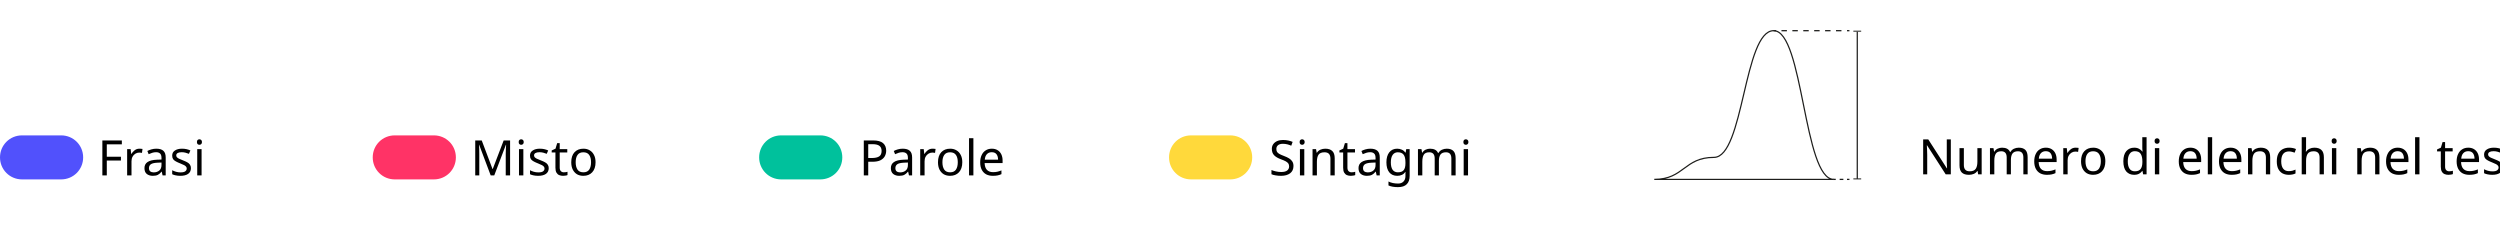
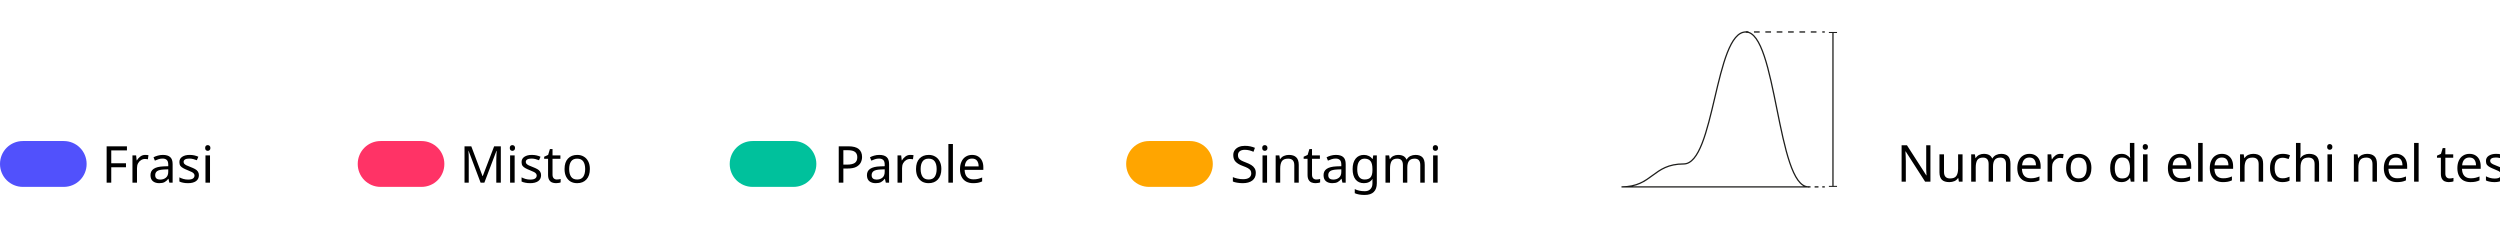
- <svg xmlns="http://www.w3.org/2000/svg" version="1.1" x="0px" y="0px" viewBox="0 0 511.1 46.9" style="enable-background:new 0 0 511.1 46.9;" xml:space="preserve">
+ <svg xmlns="http://www.w3.org/2000/svg" version="1.1" id="Layer_1" x="0px" y="0px" viewBox="0 0 490.6 46.9" style="enable-background:new 0 0 490.6 46.9;" xml:space="preserve">
  <style type="text/css">
	.st0{font-family:'HKGrotesk-Regular';}
	.st1{font-size:10px;}
	.st2{fill:none;}
	.st3{fill:none;stroke:#1D1D1B;stroke-width:0.25;stroke-miterlimit:10;}
	.st4{fill:#1D1D1B;}
	.st5{fill:none;stroke:#1D1D1B;stroke-width:0.26;stroke-miterlimit:10;}
	.st6{fill:none;stroke:#1D1D1B;stroke-width:0.26;stroke-miterlimit:10;stroke-dasharray:1.115,1.115;}
	.st7{fill:none;stroke:#1D1D1B;stroke-width:0.26;stroke-miterlimit:10;stroke-dasharray:0.758,0.758;}
	.st8{fill:#5151FC;}
	.st9{fill:#FF3366;}
	.st10{fill:#00C19C;}
- 	.st11{fill:#FFD93B;}
+ 	.st11{fill:#FFA500;}
</style>
-   <g id="Layer_1">
+   <g id="Layer_1_1_">
    <g id="Group_304" transform="translate(102 12.576)">
      <g id="Group_305" transform="translate(8350 -9660.325)">
        <g id="dimensione" transform="translate(-8032 9661.423)">
          <g id="dimensione-X" transform="translate(0 0)">
            <g id="Group-7">
-               <text transform="matrix(1 0 0 1 -27.7977 21.9709)" class="st0 st1">Numero di elenchi nel testo</text>
+               <text transform="matrix(1 0 0 1 -47.7977 21.9709)" class="st0 st1">Numero di elenchi nel testo</text>
              <g>
                <g>
-                   <line class="st2" x1="-40.3" y1="-7.4" x2="-40.3" y2="23" />
+                   <line class="st2" x1="-60.3" y1="-7.4" x2="-60.3" y2="23" />
                  <g>
-                     <line class="st3" x1="-40.3" y1="-7.2" x2="-40.3" y2="22.9" />
+                     <line class="st3" x1="-60.3" y1="-7.2" x2="-60.3" y2="22.9" />
                    <g>
-                       <rect x="-41.1" y="-7.4" class="st4" width="1.6" height="0.2" />
+                       <rect x="-61.1" y="-7.4" class="st4" width="1.6" height="0.2" />
                    </g>
                    <g>
-                       <rect x="-41.1" y="22.8" class="st4" width="1.6" height="0.2" />
+                       <rect x="-61.1" y="22.8" class="st4" width="1.6" height="0.2" />
                    </g>
                  </g>
                </g>
                <g>
-                   <line class="st2" x1="-57.4" y1="-7.4" x2="-41.9" y2="-7.4" />
+                   <line class="st2" x1="-77.4" y1="-7.4" x2="-61.9" y2="-7.4" />
                  <g>
-                     <line class="st5" x1="-57.4" y1="-7.4" x2="-56.9" y2="-7.4" />
-                     <line class="st6" x1="-55.8" y1="-7.4" x2="-42.9" y2="-7.4" />
-                     <line class="st5" x1="-42.4" y1="-7.4" x2="-41.9" y2="-7.4" />
+                     <line class="st5" x1="-77.4" y1="-7.4" x2="-76.9" y2="-7.4" />
+                     <line class="st6" x1="-75.8" y1="-7.4" x2="-62.9" y2="-7.4" />
+                     <line class="st5" x1="-62.4" y1="-7.4" x2="-61.9" y2="-7.4" />
                  </g>
                </g>
-                 <path class="st3" d="M-57.4-7.4c-6.1,0-6.1,25.9-12.2,25.9S-75.7,23-81.8,23h36.7C-51.3,23-51.3-7.4-57.4-7.4z" />
+                 <path class="st3" d="M-77.4-7.4c-6.1,0-6.1,25.9-12.2,25.9s-6.1,4.5-12.2,4.5h36.7C-71.3,23-71.3-7.4-77.4-7.4z" />
                <g>
-                   <line class="st2" x1="-45.2" y1="23" x2="-41.9" y2="23" />
+                   <line class="st2" x1="-65.2" y1="23" x2="-61.9" y2="23" />
                  <g>
-                     <line class="st5" x1="-45.2" y1="23" x2="-44.7" y2="23" />
-                     <line class="st7" x1="-43.9" y1="23" x2="-42.8" y2="23" />
-                     <line class="st5" x1="-42.4" y1="23" x2="-41.9" y2="23" />
+                     <line class="st5" x1="-65.2" y1="23" x2="-64.7" y2="23" />
+                     <line class="st7" x1="-63.9" y1="23" x2="-62.8" y2="23" />
+                     <line class="st5" x1="-62.4" y1="23" x2="-61.9" y2="23" />
                  </g>
                </g>
              </g>
            </g>
          </g>
        </g>
      </g>
      <g id="Group_306">
        <g id="Group_312">
          <text transform="matrix(1 0 0 1 -82.0423 23.2757)" class="st0 st1">Frasi</text>
          <path id="Rectangle_179" class="st8" d="M-97.5,15.1h8c2.5,0,4.5,2,4.5,4.5l0,0c0,2.5-2,4.5-4.5,4.5h-8c-2.5,0-4.5-2-4.5-4.5      l0,0C-102,17.1-100,15.1-97.5,15.1z" />
        </g>
      </g>
      <g id="Group_307" transform="translate(-9)">
-         <text transform="matrix(1 0 0 1 3.1891 23.2757)" class="st0 st1">Misto</text>
-         <path id="Rectangle_180" class="st9" d="M-12.3,15.1h8c2.5,0,4.5,2,4.5,4.5l0,0c0,2.5-2,4.5-4.5,4.5h-8c-2.5,0-4.5-2-4.5-4.5l0,0     C-16.8,17.1-14.8,15.1-12.3,15.1z" />
+         <text transform="matrix(1 0 0 1 -2.8109 23.2757)" class="st0 st1">Misto</text>
+         <path id="Rectangle_180" class="st9" d="M-18.3,15.1h8c2.5,0,4.5,2,4.5,4.5l0,0c0,2.5-2,4.5-4.5,4.5h-8c-2.5,0-4.5-2-4.5-4.5l0,0     C-22.8,17.1-20.8,15.1-18.3,15.1z" />
      </g>
      <g id="Group_308" transform="translate(-18)">
-         <text transform="matrix(1 0 0 1 91.6253 23.2757)" class="st0 st1">Parole</text>
-         <path id="Rectangle_181" class="st10" d="M75.7,15.1h8c2.5,0,4.5,2,4.5,4.5l0,0c0,2.5-2,4.5-4.5,4.5h-8c-2.5,0-4.5-2-4.5-4.5l0,0     C71.2,17.1,73.2,15.1,75.7,15.1z" />
+         <text transform="matrix(1 0 0 1 79.6253 23.2757)" class="st0 st1">Parole</text>
+         <path id="Rectangle_181" class="st10" d="M63.7,15.1h8c2.5,0,4.5,2,4.5,4.5l0,0c0,2.5-2,4.5-4.5,4.5h-8c-2.5,0-4.5-2-4.5-4.5l0,0     C59.2,17.1,61.2,15.1,63.7,15.1z" />
      </g>
      <g id="Group_309" transform="translate(-27)">
-         <text transform="matrix(1 0 0 1 184.422 23.2757)" class="st0 st1">Sintagmi</text>
-         <path id="Rectangle_182" class="st11" d="M168.5,15.1h8c2.5,0,4.5,2,4.5,4.5l0,0c0,2.5-2,4.5-4.5,4.5h-8c-2.5,0-4.5-2-4.5-4.5     l0,0C164,17.1,166,15.1,168.5,15.1z" />
+         <text transform="matrix(1 0 0 1 166.422 23.2757)" class="st0 st1">Sintagmi</text>
+         <path id="Rectangle_182" class="st11" d="M150.5,15.1h8c2.5,0,4.5,2,4.5,4.5l0,0c0,2.5-2,4.5-4.5,4.5h-8c-2.5,0-4.5-2-4.5-4.5     l0,0C146,17.1,148,15.1,150.5,15.1z" />
      </g>
    </g>
  </g>
  <g id="Isolation_Mode">
</g>
</svg>
